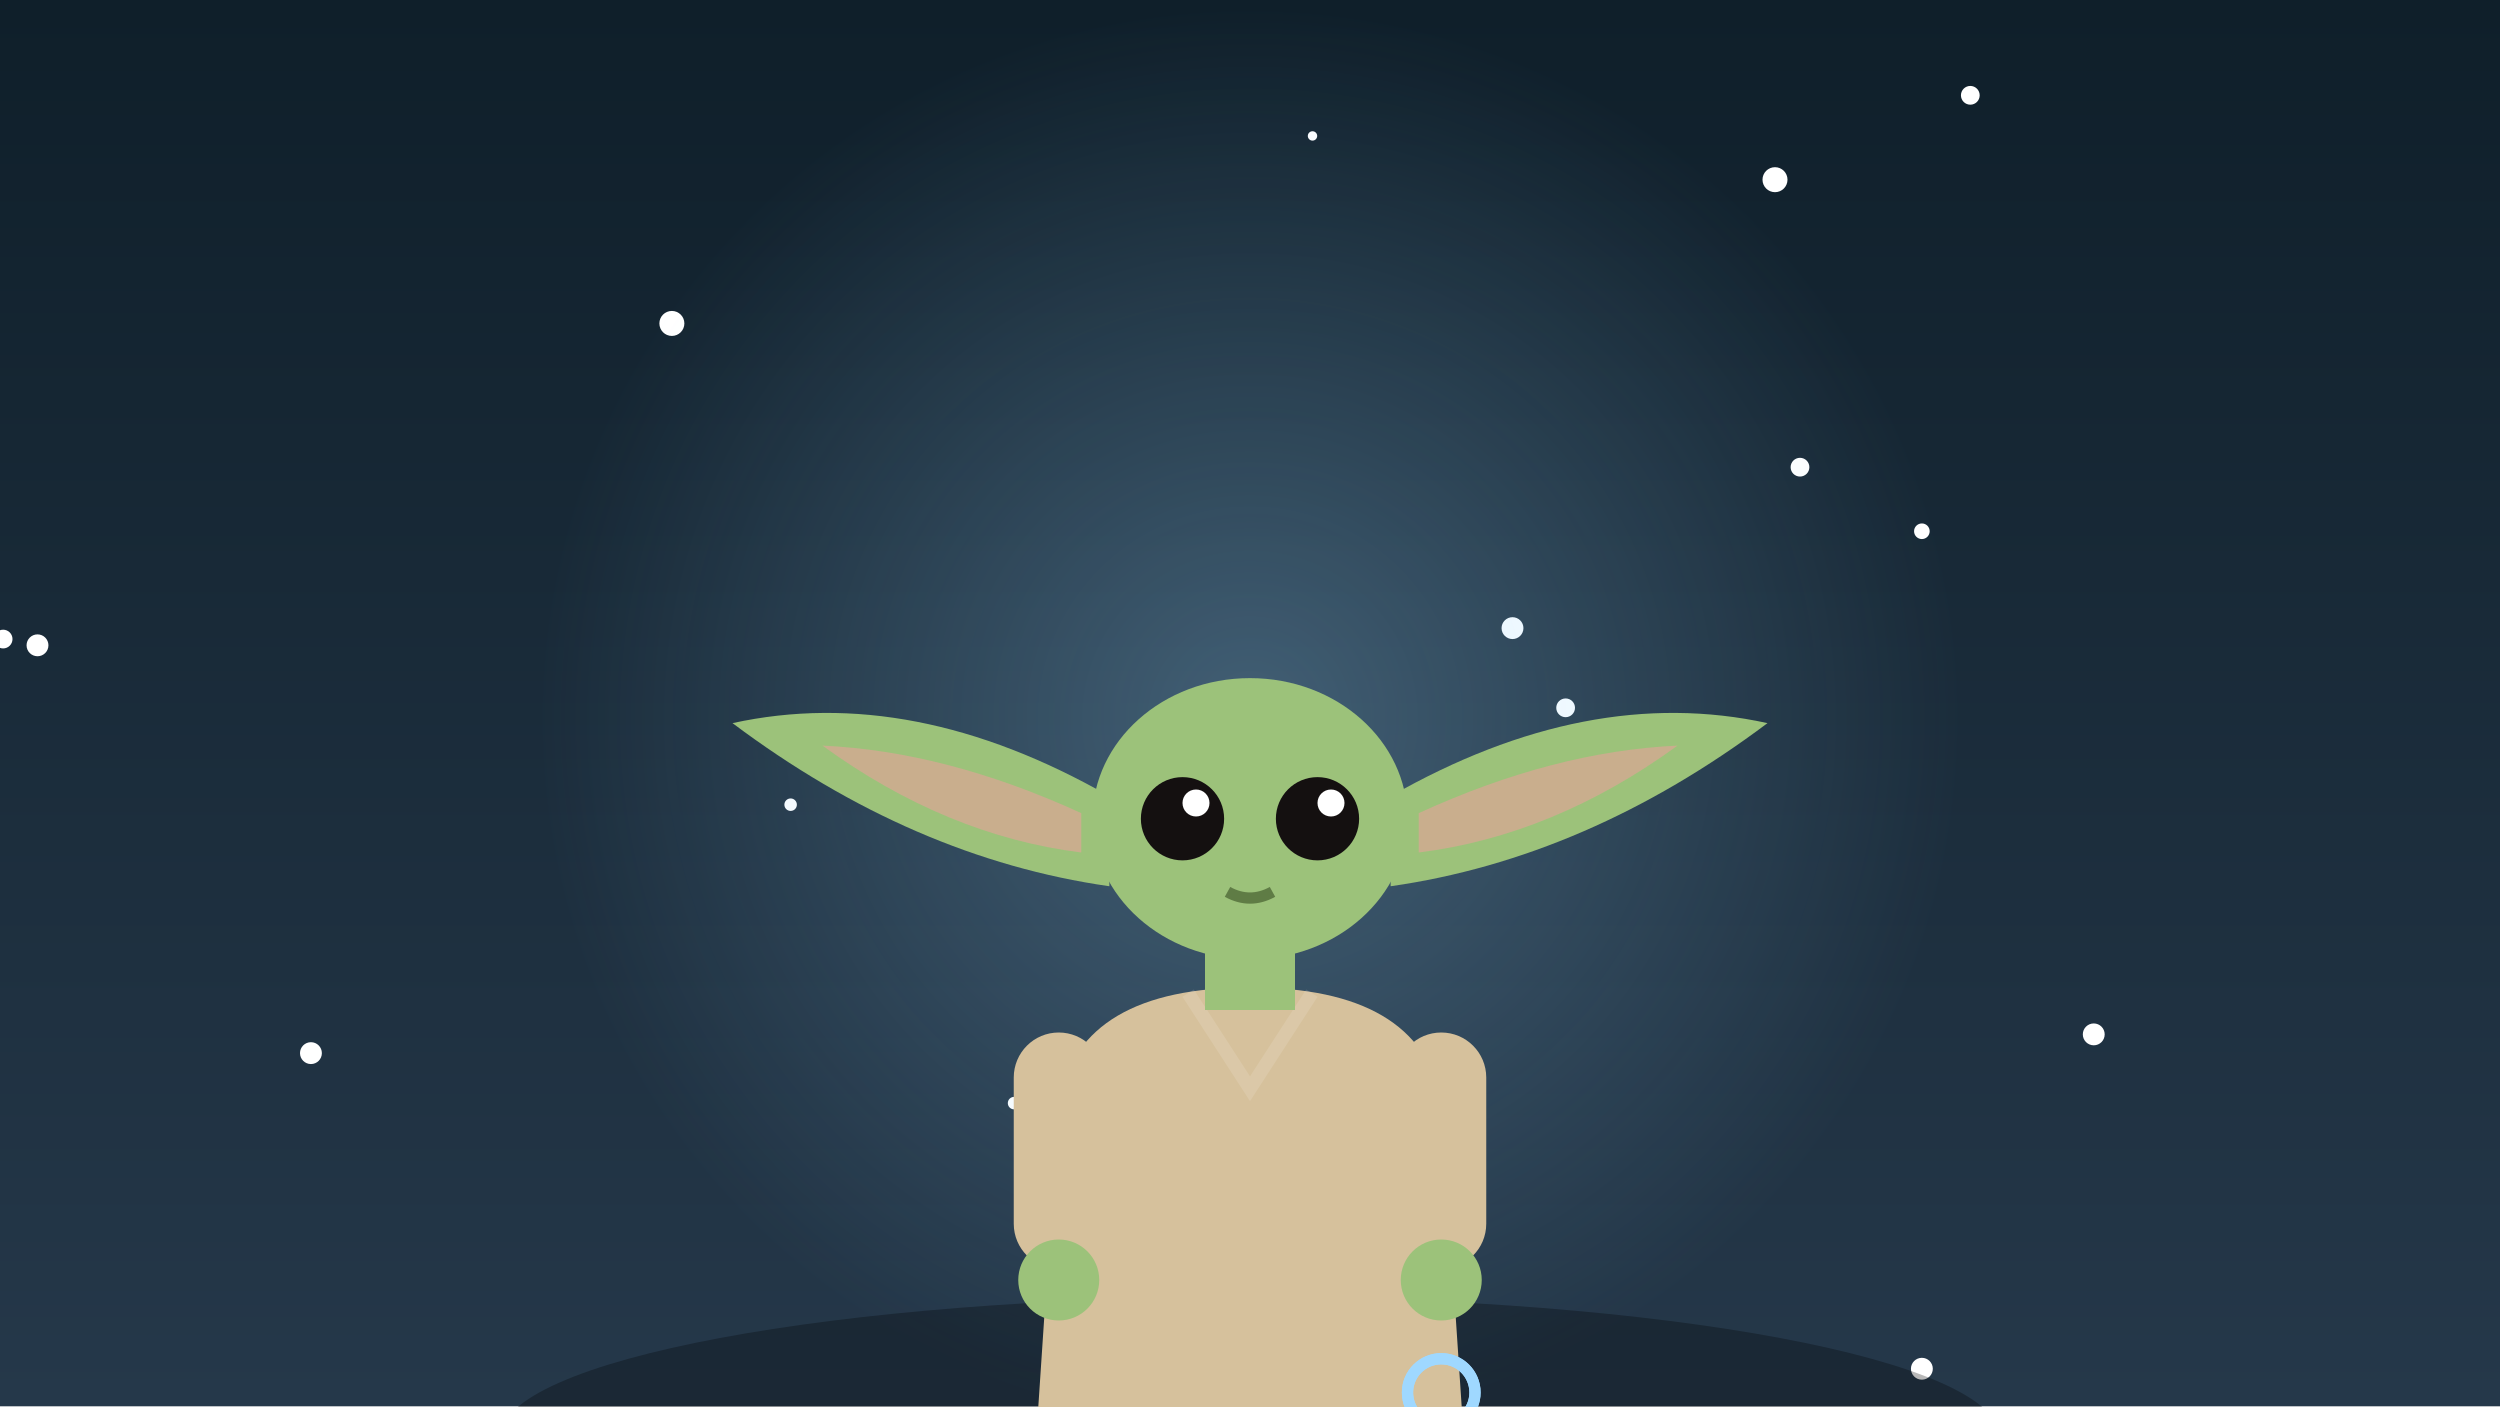
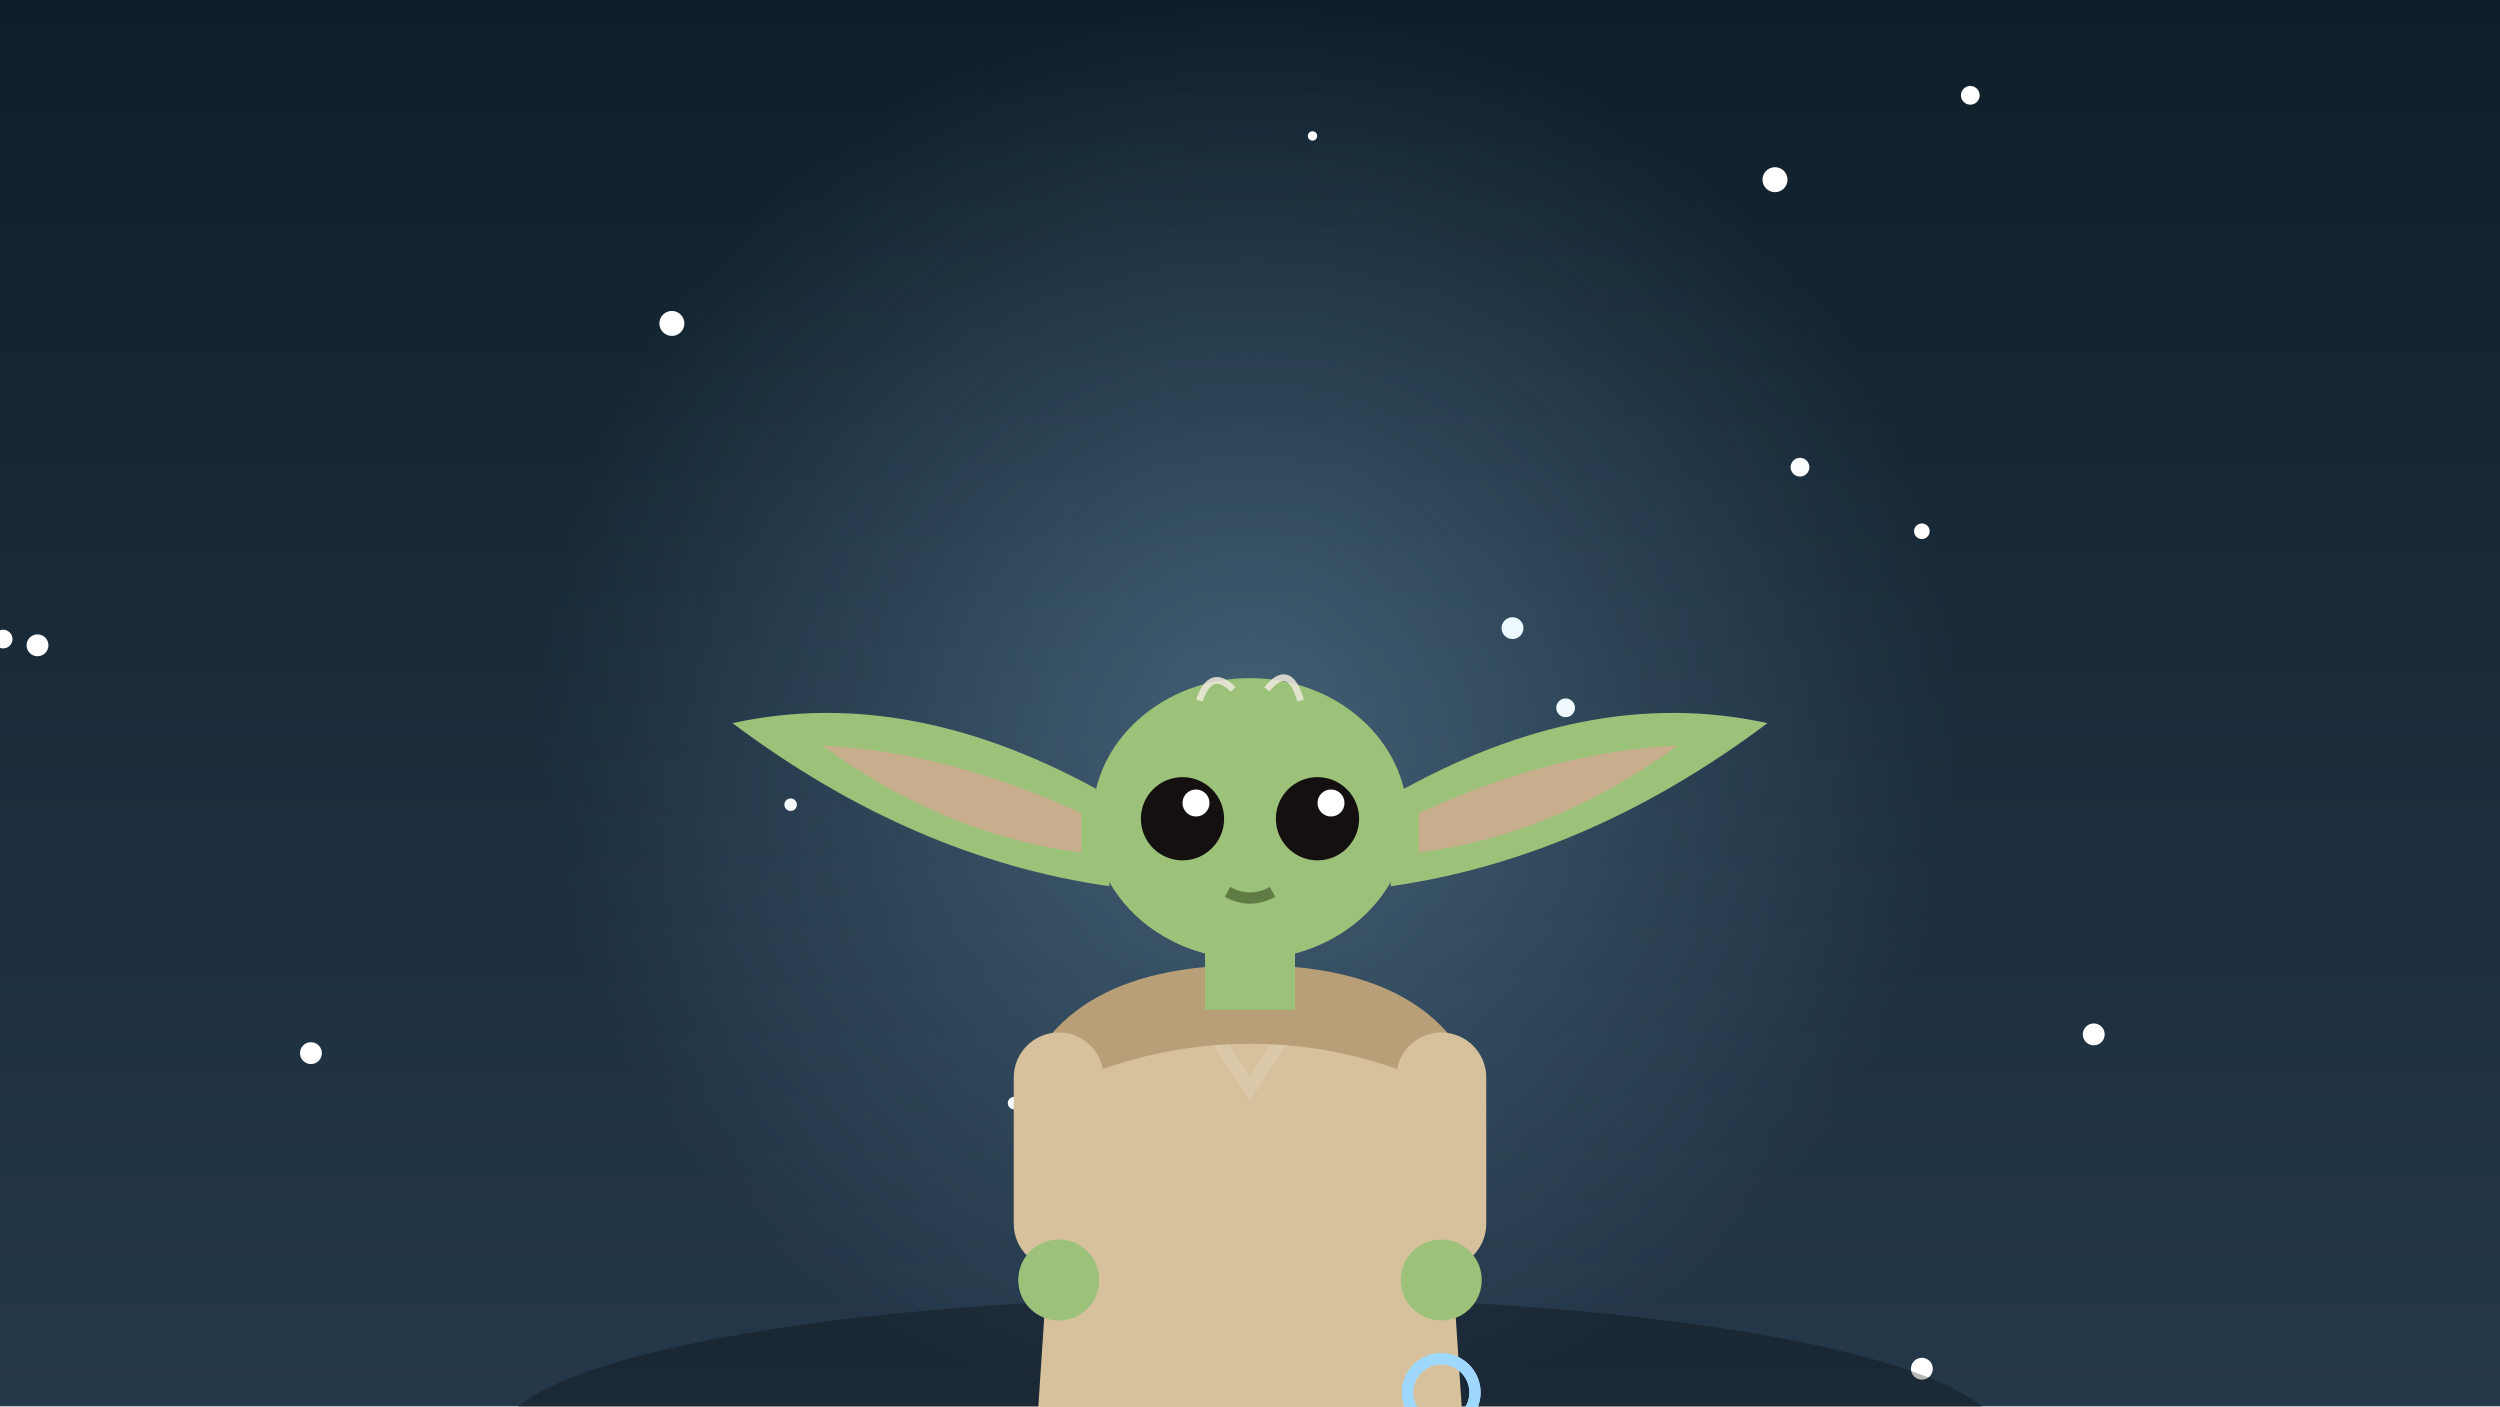
<svg xmlns="http://www.w3.org/2000/svg" viewBox="0 0 160 90" role="img" aria-label="Grogu">
  <style>.tw{animation:tw 3.6s ease-in-out infinite}@keyframes tw{50%{opacity:.2}}
.bob{animation:bob 3.4s ease-in-out infinite}@keyframes bob{50%{transform:translateY(-1.3px)}}
.blink{transform-box:fill-box;transform-origin:center;animation:blink 5s infinite}@keyframes blink{0%,93%,100%{transform:scaleY(1)}96%{transform:scaleY(.1)}}
.glow{animation:glow 1.3s ease-in-out infinite}@keyframes glow{50%{opacity:.72}}
.pulse{animation:pulse 4s ease-in-out infinite}@keyframes pulse{50%{opacity:.55}}
@media (prefers-reduced-motion:reduce){*{animation:none!important}}.ra{transform-origin:97px 57px;animation:g 3.4s ease-in-out infinite;animation-delay:-1.2s}@keyframes g{0%,100%{transform:rotate(-78deg)}50%{transform:rotate(-92deg)}}.rip{transform-box:fill-box;transform-origin:center;animation:rip 2.2s ease-out infinite}.r2{animation-delay:-1.1s}@keyframes rip{from{transform:scale(.4);opacity:.9}to{transform:scale(3.2);opacity:0}}.la{transform-origin:63px 58px;animation:la 3.6s ease-in-out infinite}@keyframes la{50%{transform:rotate(5deg)}}.glint{opacity:.15;animation:glint 4s ease-in-out infinite}@keyframes glint{50%{opacity:.75}}.cape{transform-origin:80px 54px;animation:cape 4s ease-in-out infinite}@keyframes cape{50%{transform:skewX(-3deg)}}.led{animation:led 1.4s steps(1) infinite}@keyframes led{50%{opacity:.2}}.earL{transform-origin:67px 39px;animation:earL 2.6s ease-in-out infinite}@keyframes earL{50%{transform:rotate(-8deg)}}.earR{transform-origin:93px 39px;animation:earR 2.6s ease-in-out infinite}@keyframes earR{50%{transform:rotate(8deg)}}</style>
  <defs>
    <linearGradient id="bg" x1="0" y1="0" x2="0" y2="1">
      <stop offset="0" stop-color="#0f1f2a" />
      <stop offset="1" stop-color="#25384a" />
    </linearGradient>
    <radialGradient id="halo" cx=".5" cy=".5" r=".5">
      <stop offset="0" stop-color="#9fd8ff" stop-opacity=".3" />
      <stop offset="1" stop-color="#9fd8ff" stop-opacity="0" />
    </radialGradient>
  </defs>
  <rect width="160" height="90" fill="url(#bg)" />
  <circle class="tw" cx="43" cy="20.7" r="0.8" fill="#fff" style="animation-delay:-2.3s" />
  <circle class="tw" cx="123" cy="34" r="0.5" fill="#fff" style="animation-delay:-0.8s" />
  <circle class="tw" cx="100.2" cy="45.3" r="0.6" fill="#fff" style="animation-delay:-2.4s" />
  <circle class="tw" cx="126.1" cy="6.1" r="0.6" fill="#fff" style="animation-delay:-3.8s" />
  <circle class="tw" cx="19.9" cy="67.4" r="0.7" fill="#fff" style="animation-delay:-1.4s" />
  <circle class="tw" cx="50.6" cy="51.5" r="0.4" fill="#fff" style="animation-delay:-0.3s" />
  <circle class="tw" cx="0.2" cy="40.9" r="0.6" fill="#fff" style="animation-delay:-1.7s" />
  <circle class="tw" cx="113.6" cy="11.5" r="0.8" fill="#fff" style="animation-delay:-0.1s" />
  <circle class="tw" cx="2.4" cy="41.3" r="0.7" fill="#fff" style="animation-delay:-2.1s" />
  <circle class="tw" cx="134" cy="66.2" r="0.7" fill="#fff" style="animation-delay:-0.9s" />
  <circle class="tw" cx="84" cy="8.7" r="0.3" fill="#fff" style="animation-delay:-0.7s" />
  <circle class="tw" cx="64.9" cy="70.6" r="0.4" fill="#fff" style="animation-delay:-1.8s" />
  <circle class="tw" cx="123" cy="87.6" r="0.7" fill="#fff" style="animation-delay:-2.9s" />
  <circle class="tw" cx="96.8" cy="40.2" r="0.7" fill="#fff" style="animation-delay:-2.2s" />
  <circle class="tw" cx="77" cy="59.6" r="0.6" fill="#fff" style="animation-delay:-2.4s" />
  <circle class="tw" cx="115.2" cy="29.9" r="0.6" fill="#fff" style="animation-delay:-2.1s" />
  <circle class="pulse" cx="80" cy="46" r="46" fill="url(#halo)" />
  <ellipse cx="80" cy="92" rx="48" ry="9" fill="#000" opacity=".28" />
  <g transform="translate(80 92) scale(0.72) translate(-80 -92)">
    <g class="bob">
      <g class="earL">
        <path d="M67.5 35 Q50 25 34 28.5 Q50 40.5 67.5 43Z" fill="#9cc27a" />
        <path d="M65 36.5 Q53 31 42 30.5 Q53 38.5 65 40Z" fill="#e7a09a" opacity=".6" />
      </g>
      <g class="earR">
        <path d="M92.5 35 Q110 25 126 28.5 Q110 40.5 92.5 43Z" fill="#9cc27a" />
        <path d="M95 36.5 Q107 31 118 30.5 Q107 38.5 95 40Z" fill="#e7a09a" opacity=".6" />
      </g>
      <path d="M61 92 L63 62 Q65 52 80 52 Q95 52 97 62 L99 92Z" fill="#d6c19c" />
      <path d="M74.5 52.5 L80 61 L85.5 52.5" stroke="rgba(255,255,255,.12)" stroke-width="1.2" fill="none" />
+       <path d="M59 63 Q62 50 80 50 Q98 50 101 63 Q91 57 80 57 Q69 57 59 63Z" fill="#b89f78" />
      <g class="la">
        <rect x="59" y="56" width="8" height="21" rx="4" fill="#d6c19c" />
        <circle cx="63" cy="78" r="3.6" fill="#9cc27a" />
      </g>
      <rect x="76" y="46" width="8" height="8" fill="#9cc27a" />
      <ellipse cx="80" cy="37" rx="14" ry="12.5" fill="#9cc27a" />
      <g class="blink">
        <circle cx="74" cy="37" r="3.7" fill="#141010" />
        <circle cx="86" cy="37" r="3.7" fill="#141010" />
        <circle cx="75.2" cy="35.6" r="1.2" fill="#fff" />
        <circle cx="87.2" cy="35.6" r="1.2" fill="#fff" />
      </g>
      <path d="M78 43.5 Q80 44.6 82 43.5" stroke="#5f7c45" stroke-width="1" fill="none" />
+       <path d="M75.5 26.5 Q76.5 23.5 78.5 25.5 M81.5 25.5 Q83.5 23 84.5 26.5" stroke="#efe9da" stroke-width=".6" fill="none" opacity=".85" />
      <g class="ra">
        <rect x="93" y="56" width="8" height="21" rx="4" fill="#d6c19c" />
        <circle class="rip" cx="97" cy="88" r="3" fill="none" stroke="#9fd8ff" stroke-width="1" />
        <circle class="rip r2" cx="97" cy="88" r="3" fill="none" stroke="#9fd8ff" stroke-width="1" />
        <circle cx="97" cy="78" r="3.6" fill="#9cc27a" />
      </g>
    </g>
  </g>
</svg>
